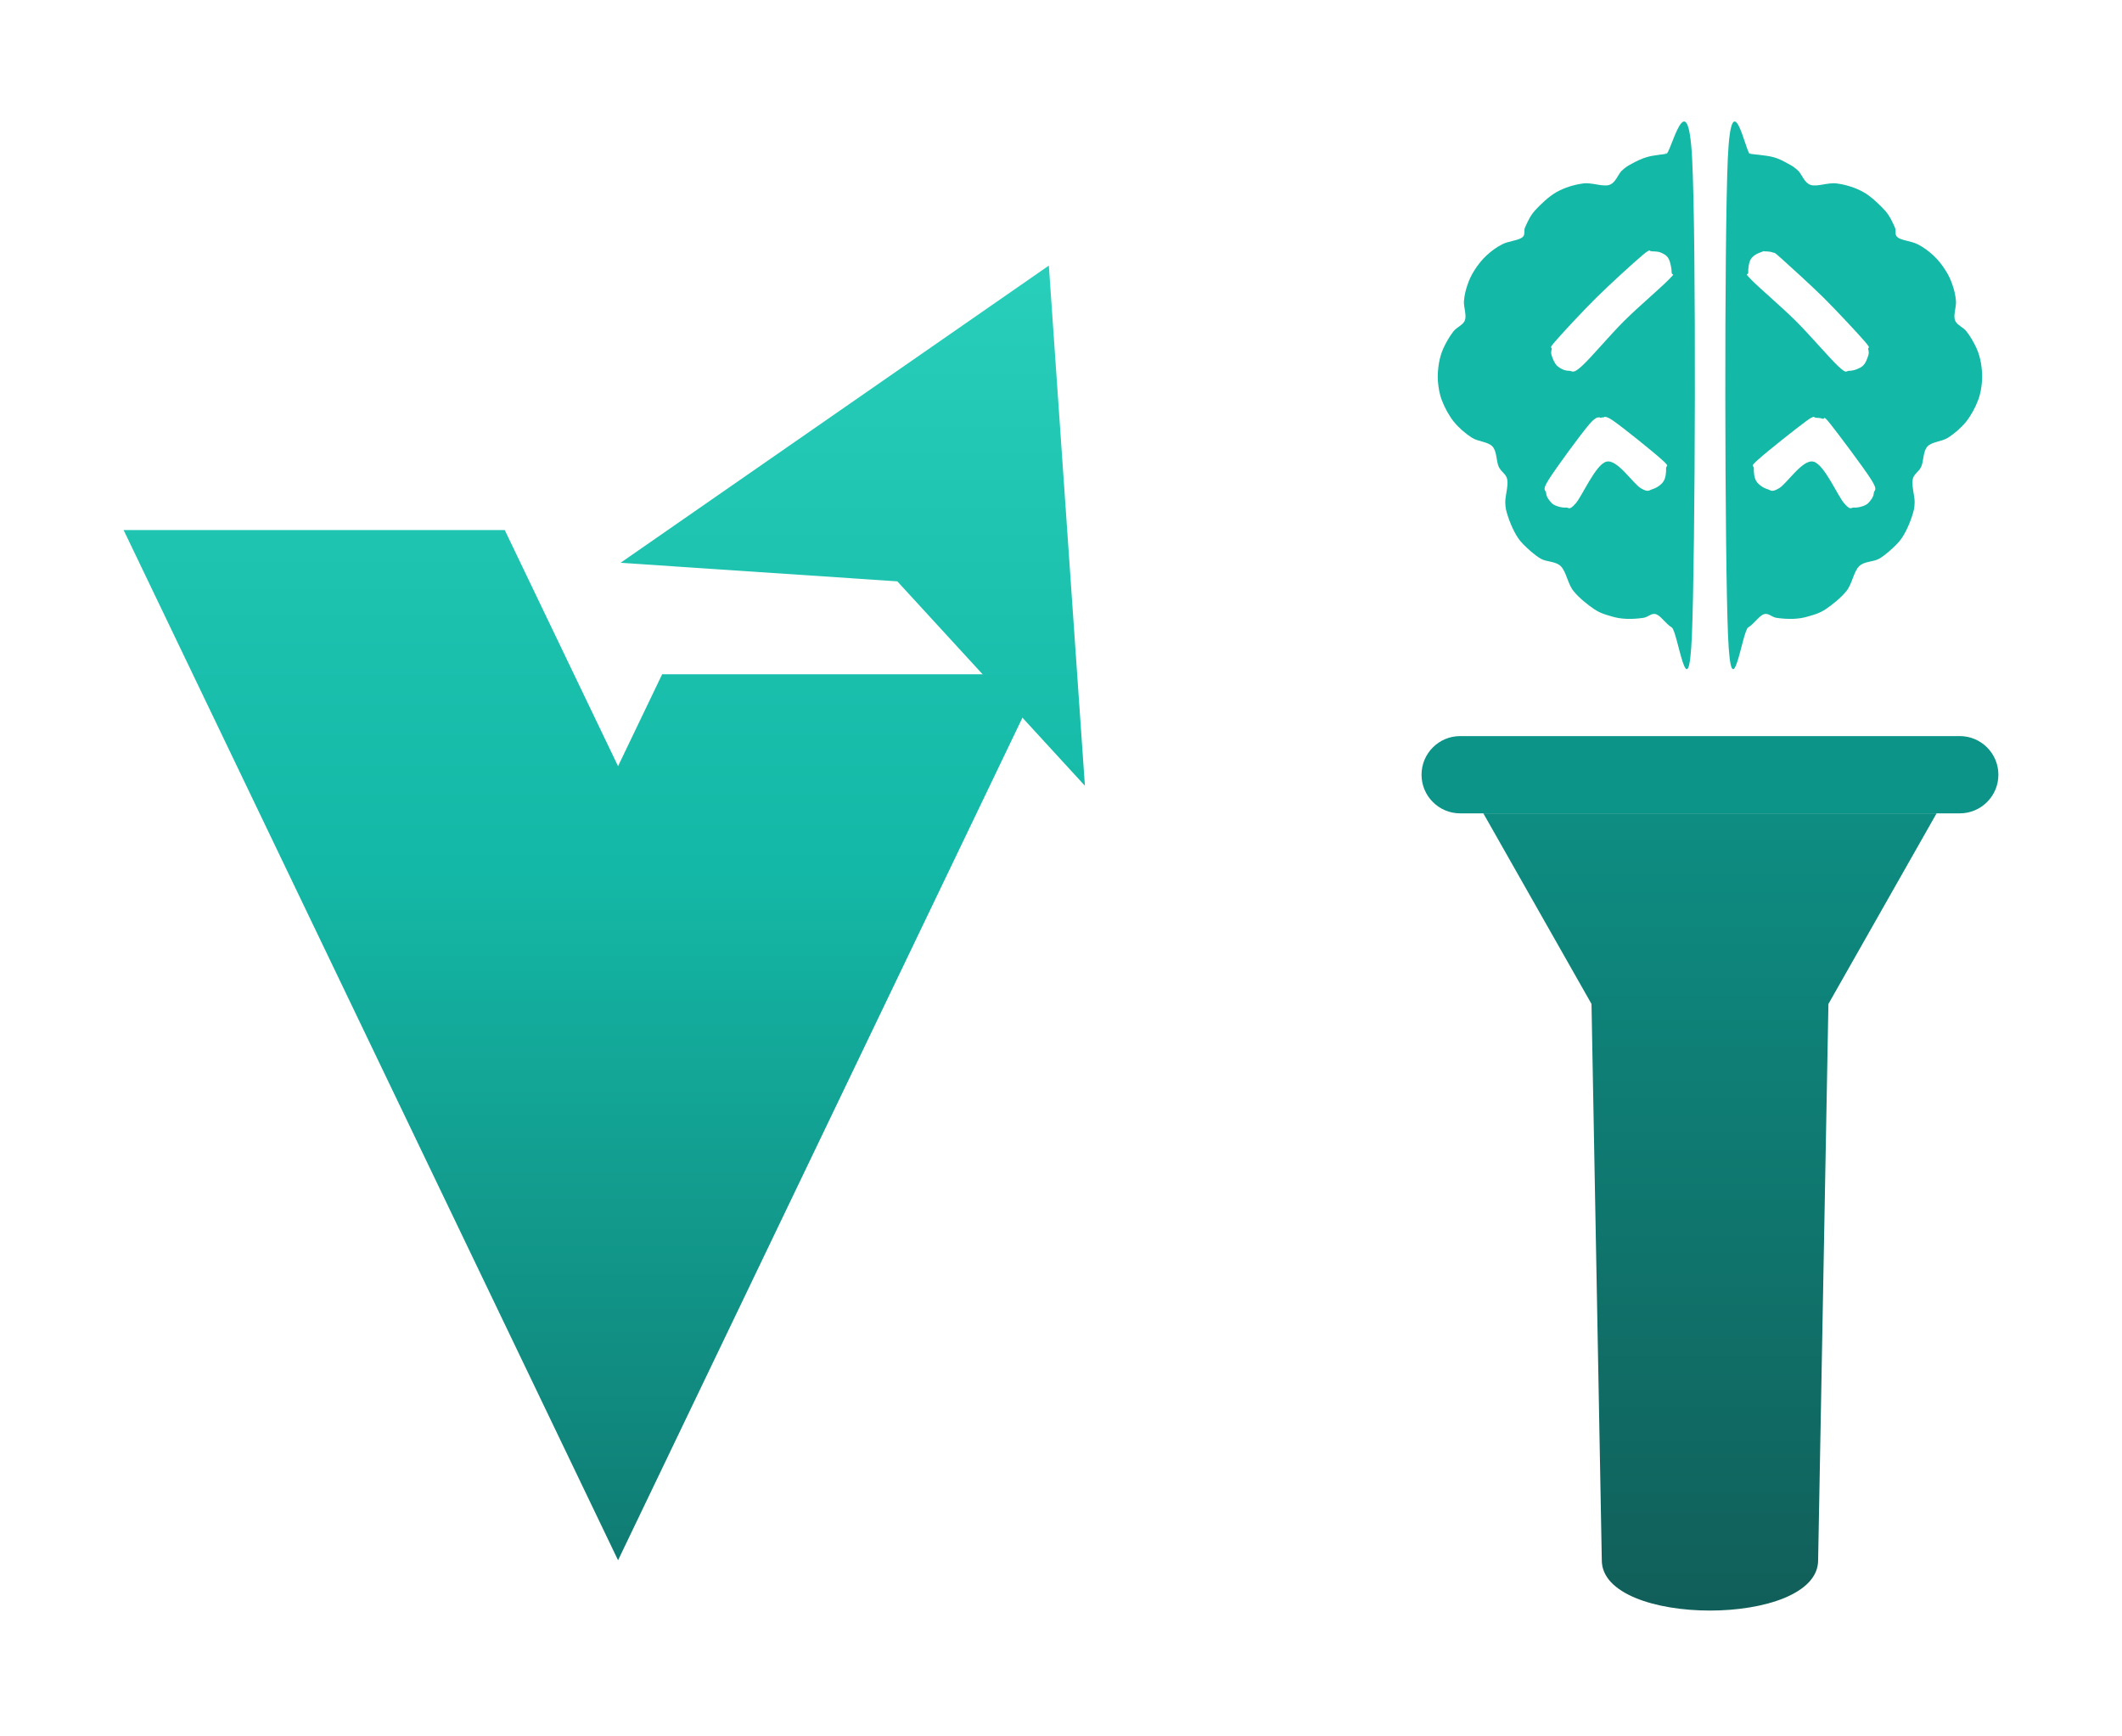
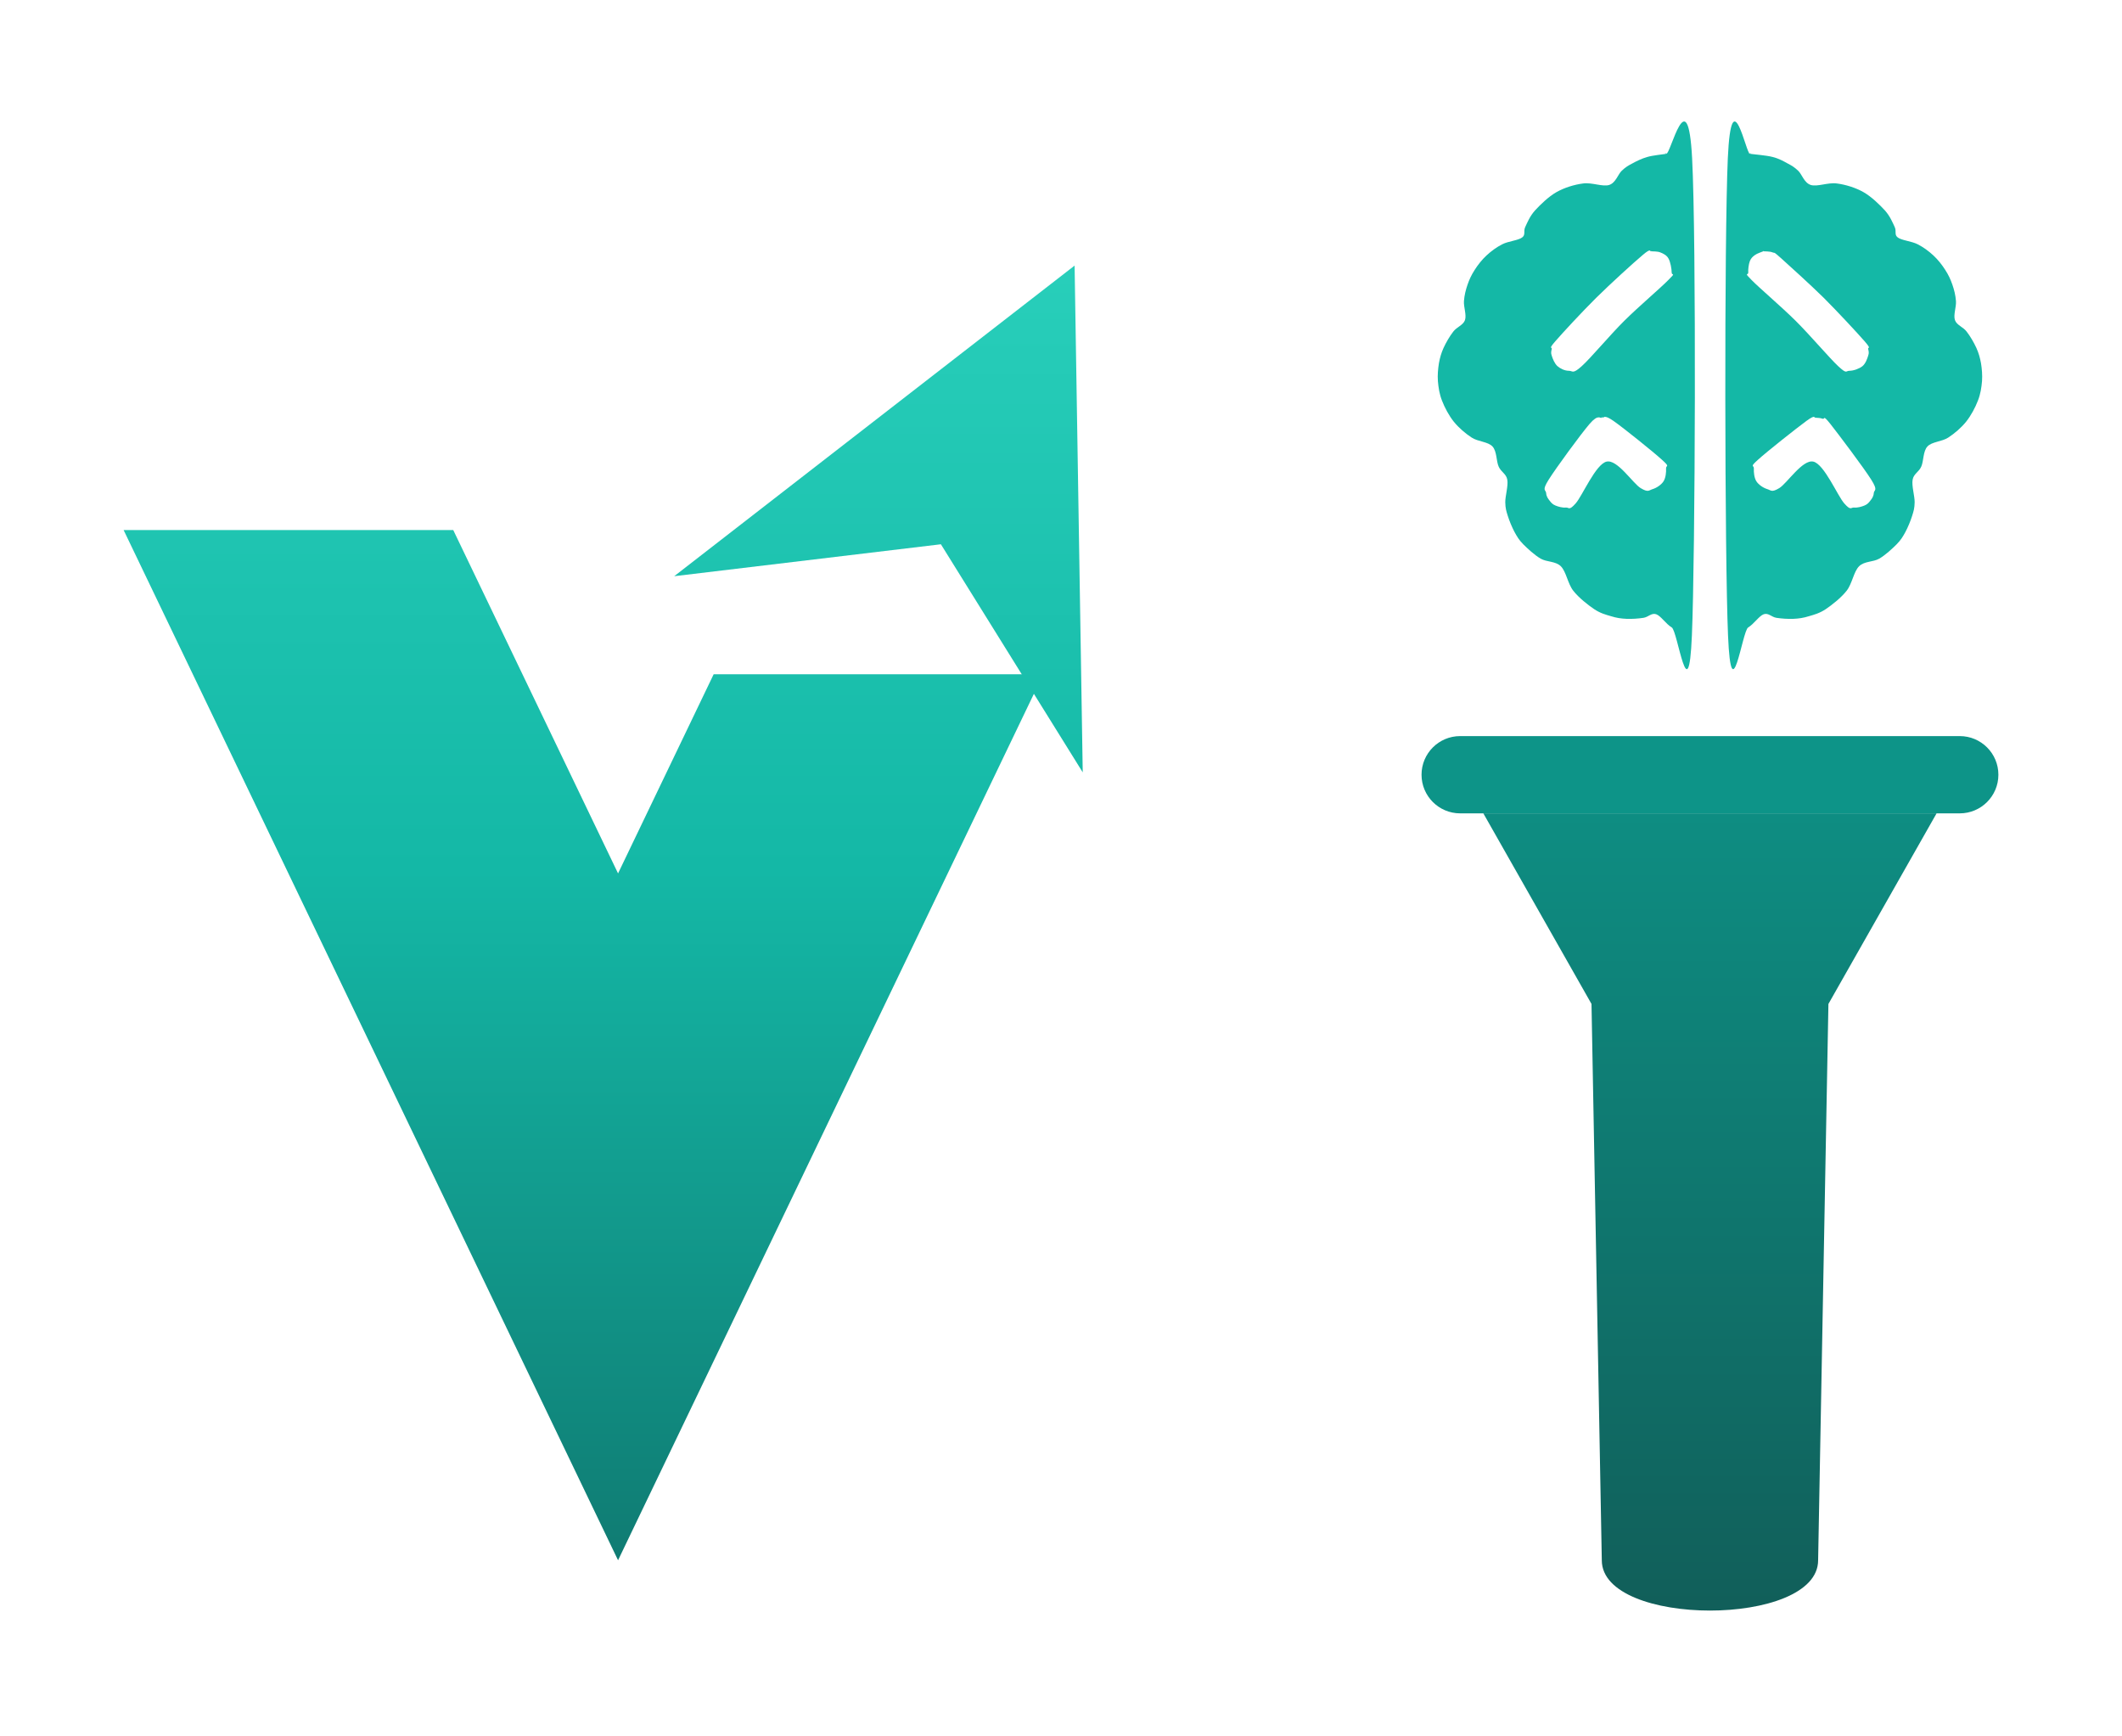
<svg xmlns="http://www.w3.org/2000/svg" viewBox="-116 -151.45 206 168.45" width="206" height="168.45" role="img" aria-label="Vriddhi Institutions">
  <defs>
    <linearGradient id="gradV" gradientUnits="userSpaceOnUse" x1="-20" y1="-140" x2="-20" y2="6">
      <stop offset="0" stop-color="#2dd4bf" />
      <stop offset="0.5" stop-color="#14b8a6" />
      <stop offset="1" stop-color="#0f766e" />
    </linearGradient>
    <linearGradient id="gradTorch" gradientUnits="userSpaceOnUse" x1="0" y1="-84" x2="0" y2="6">
      <stop offset="0" stop-color="#0d9488" />
      <stop offset="1" stop-color="#115e59" />
    </linearGradient>
    <linearGradient id="gradBrain" gradientUnits="userSpaceOnUse" x1="0" y1="-145" x2="0" y2="-88">
      <stop offset="0" stop-color="#5eead4" />
      <stop offset="1" stop-color="#14b8a6" />
    </linearGradient>
    <filter id="softShadow" x="-35%" y="-35%" width="170%" height="170%" color-interpolation-filters="sRGB">
      <feDropShadow dx="0" dy="6" stdDeviation="6" flood-color="#0f172a" flood-opacity="0.2" />
    </filter>
    <filter id="liftShadow" x="-35%" y="-35%" width="170%" height="170%" color-interpolation-filters="sRGB">
      <feDropShadow dx="0" dy="11" stdDeviation="13" flood-color="#0f172a" flood-opacity="0.3" />
    </filter>
  </defs>
  <g class="vriddhi-mark">
-     <path d="M -104 -100 L -56 0 L -14.72 -86 L -51.72 -86 L -56 -77.08 L -67 -100 Z" fill="url(#gradV)" />
-     <path d="M -14.18 -125.67 L -10.68 -75.18 L -28.89 -95.02 L -55.76 -96.82 Z" fill="url(#gradV)" />
+     <path d="M -104 -100 L -56 0 L -14.72 -86 L -46.72 -86 L -56 -66.67 L -72 -100 Z" fill="url(#gradV)" />
+     <path d="M -11.68 -125.67 L -10.89 -76.48 L -24.66 -98.62 L -50.55 -95.52 Z" fill="url(#gradV)" />
    <path d="M 39.5 0 L 38.5 -54 L 28 -72.5 L 72 -72.5 L 61.5 -54 L 60.5 0 C 60.5 6.51 39.5 6.51 39.5 0 Z" fill="url(#gradTorch)" />
    <path d="M 25.75 -80 H 74.25 A 3.75 3.75 0 0 1 78 -76.25 V -76.25 A 3.75 3.75 0 0 1 74.25 -72.5 H 25.75 A 3.75 3.75 0 0 1 22 -76.25 V -76.25 A 3.75 3.75 0 0 1 25.75 -80 Z" fill="#0d9488" />
    <g transform="translate(50 -86.03) scale(1.09)">
      <path fill-rule="evenodd" fill="url(#gradBrain)" d="M -3.89 -46.32 C -3.51 -46.25 -1.97 -53.09 -1.59 -45.93 C -1.21 -38.78 -1.31 -10.37 -1.61 -3.41 C -1.91 3.56 -2.87 -3.82 -3.4 -4.14 C -3.93 -4.46 -4.37 -5.17 -4.79 -5.32 C -5.21 -5.46 -5.48 -5.07 -5.92 -5 C -6.37 -4.93 -6.95 -4.89 -7.43 -4.91 C -7.91 -4.93 -8.32 -4.99 -8.8 -5.14 C -9.28 -5.28 -9.75 -5.4 -10.31 -5.77 C -10.87 -6.15 -11.68 -6.78 -12.18 -7.42 C -12.67 -8.05 -12.8 -9.11 -13.28 -9.59 C -13.76 -10.06 -14.52 -9.95 -15.08 -10.27 C -15.64 -10.6 -16.24 -11.16 -16.63 -11.55 C -17.02 -11.95 -17.18 -12.23 -17.41 -12.65 C -17.63 -13.06 -17.86 -13.62 -18 -14.06 C -18.14 -14.5 -18.22 -14.75 -18.23 -15.29 C -18.24 -15.83 -17.95 -16.77 -18.05 -17.3 C -18.14 -17.83 -18.6 -17.97 -18.82 -18.47 C -19.04 -18.96 -18.97 -19.83 -19.37 -20.26 C -19.77 -20.69 -20.65 -20.68 -21.22 -21.05 C -21.79 -21.42 -22.37 -21.92 -22.81 -22.46 C -23.25 -23.01 -23.63 -23.73 -23.86 -24.33 C -24.1 -24.93 -24.18 -25.51 -24.23 -26.07 C -24.27 -26.62 -24.22 -27.17 -24.14 -27.67 C -24.05 -28.16 -23.94 -28.56 -23.73 -29.03 C -23.51 -29.51 -23.18 -30.08 -22.86 -30.49 C -22.54 -30.91 -21.98 -31.06 -21.82 -31.51 C -21.66 -31.97 -21.95 -32.68 -21.91 -33.21 C -21.87 -33.73 -21.75 -34.21 -21.59 -34.67 C -21.43 -35.14 -21.23 -35.56 -20.95 -35.99 C -20.67 -36.43 -20.31 -36.89 -19.9 -37.27 C -19.49 -37.65 -19.02 -38 -18.49 -38.27 C -17.96 -38.54 -17.07 -38.61 -16.73 -38.87 C -16.39 -39.12 -16.64 -39.41 -16.45 -39.81 C -16.26 -40.21 -16.05 -40.75 -15.59 -41.27 C -15.12 -41.78 -14.39 -42.5 -13.67 -42.91 C -12.96 -43.31 -12.08 -43.58 -11.3 -43.68 C -10.51 -43.79 -9.54 -43.36 -8.97 -43.55 C -8.39 -43.74 -8.19 -44.5 -7.86 -44.81 C -7.52 -45.13 -7.32 -45.25 -6.94 -45.45 C -6.56 -45.66 -6.08 -45.9 -5.58 -46.04 C -5.07 -46.19 -4.18 -46.27 -3.89 -46.32 C -3.61 -46.36 -4.27 -46.38 -3.89 -46.32 Z M 3.57 -46.32 C 3.9 -46.27 5.01 -46.19 5.58 -46.04 C 6.14 -45.9 6.56 -45.66 6.94 -45.45 C 7.32 -45.25 7.52 -45.13 7.86 -44.81 C 8.19 -44.5 8.39 -43.74 8.97 -43.55 C 9.54 -43.36 10.51 -43.79 11.3 -43.68 C 12.08 -43.58 12.96 -43.31 13.67 -42.91 C 14.39 -42.5 15.12 -41.78 15.59 -41.27 C 16.05 -40.75 16.26 -40.21 16.45 -39.81 C 16.64 -39.41 16.39 -39.12 16.73 -38.87 C 17.07 -38.61 17.96 -38.54 18.49 -38.27 C 19.02 -38 19.49 -37.65 19.9 -37.27 C 20.31 -36.89 20.67 -36.43 20.95 -35.99 C 21.23 -35.56 21.43 -35.14 21.59 -34.67 C 21.75 -34.21 21.87 -33.73 21.91 -33.21 C 21.95 -32.68 21.66 -31.97 21.82 -31.51 C 21.98 -31.06 22.54 -30.91 22.86 -30.49 C 23.18 -30.08 23.51 -29.51 23.73 -29.03 C 23.94 -28.56 24.05 -28.16 24.14 -27.67 C 24.22 -27.17 24.27 -26.62 24.23 -26.07 C 24.18 -25.51 24.1 -24.93 23.86 -24.33 C 23.63 -23.73 23.25 -23.01 22.81 -22.46 C 22.37 -21.92 21.79 -21.42 21.22 -21.05 C 20.65 -20.68 19.77 -20.69 19.37 -20.26 C 18.97 -19.83 19.04 -18.96 18.82 -18.47 C 18.6 -17.97 18.14 -17.83 18.05 -17.3 C 17.95 -16.77 18.24 -15.83 18.23 -15.29 C 18.22 -14.75 18.14 -14.5 18 -14.06 C 17.86 -13.62 17.63 -13.06 17.41 -12.65 C 17.18 -12.23 17.02 -11.95 16.63 -11.55 C 16.24 -11.16 15.64 -10.6 15.08 -10.27 C 14.52 -9.95 13.76 -10.06 13.28 -9.59 C 12.8 -9.11 12.67 -8.05 12.18 -7.42 C 11.68 -6.78 10.87 -6.15 10.31 -5.77 C 9.75 -5.4 9.28 -5.28 8.8 -5.14 C 8.32 -4.99 7.91 -4.93 7.43 -4.91 C 6.95 -4.89 6.37 -4.93 5.92 -5 C 5.48 -5.07 5.21 -5.46 4.79 -5.32 C 4.37 -5.17 3.93 -4.46 3.4 -4.14 C 2.87 -3.82 1.91 3.56 1.61 -3.41 C 1.31 -10.37 1.27 -38.78 1.59 -45.93 C 1.92 -53.09 3.23 -46.25 3.56 -46.32 C 3.89 -46.38 3.23 -46.36 3.57 -46.32 Z M -5.25 -37.64 C -5.37 -37.58 -5.18 -38 -5.99 -37.31 C -6.81 -36.62 -8.83 -34.78 -10.13 -33.5 C -11.43 -32.21 -13.11 -30.39 -13.77 -29.63 C -14.43 -28.87 -14.04 -29.15 -14.09 -28.94 C -14.14 -28.72 -14.18 -28.59 -14.09 -28.34 C -14.01 -28.08 -13.84 -27.64 -13.58 -27.41 C -13.33 -27.19 -12.93 -27 -12.57 -27 C -12.21 -27 -12.24 -26.67 -11.42 -27.41 C -10.59 -28.16 -8.92 -30.17 -7.63 -31.45 C -6.34 -32.73 -4.39 -34.38 -3.69 -35.1 C -2.98 -35.81 -3.41 -35.43 -3.41 -35.75 C -3.41 -36.06 -3.52 -36.69 -3.69 -36.99 C -3.85 -37.29 -4.16 -37.44 -4.42 -37.54 C -4.68 -37.65 -5.1 -37.62 -5.24 -37.64 C -5.38 -37.65 -5.12 -37.69 -5.25 -37.64 Z M 4.75 -37.64 C 4.63 -37.58 4.21 -37.46 4.01 -37.31 C 3.81 -37.17 3.65 -37.02 3.55 -36.76 C 3.45 -36.5 3.39 -36.02 3.41 -35.75 C 3.43 -35.47 2.98 -35.81 3.69 -35.1 C 4.39 -34.38 6.34 -32.73 7.63 -31.45 C 8.92 -30.17 10.62 -28.16 11.42 -27.41 C 12.22 -26.67 12.07 -27 12.43 -27 C 12.79 -27 13.31 -27.19 13.58 -27.41 C 13.86 -27.64 14.01 -28.08 14.09 -28.34 C 14.18 -28.59 14.14 -28.72 14.09 -28.94 C 14.04 -29.15 14.43 -28.87 13.77 -29.63 C 13.11 -30.39 11.36 -32.27 10.13 -33.5 C 8.89 -34.72 7.11 -36.32 6.36 -37 C 5.6 -37.67 5.85 -37.44 5.58 -37.54 C 5.31 -37.65 4.9 -37.62 4.76 -37.64 C 4.62 -37.65 4.88 -37.69 4.75 -37.64 Z M -9.61 -22.82 C -9.8 -22.73 -9.93 -23.18 -10.72 -22.27 C -11.51 -21.35 -13.72 -18.33 -14.36 -17.31 C -15.01 -16.28 -14.61 -16.42 -14.59 -16.11 C -14.57 -15.79 -14.41 -15.6 -14.27 -15.42 C -14.13 -15.23 -14 -15.1 -13.76 -15 C -13.52 -14.9 -13.14 -14.79 -12.84 -14.82 C -12.54 -14.85 -12.57 -14.5 -11.96 -15.19 C -11.36 -15.87 -10.18 -18.68 -9.21 -18.91 C -8.25 -19.14 -6.86 -16.96 -6.17 -16.55 C -5.49 -16.14 -5.44 -16.36 -5.11 -16.46 C -4.77 -16.56 -4.34 -16.84 -4.14 -17.15 C -3.94 -17.45 -3.89 -17.98 -3.91 -18.3 C -3.93 -18.62 -3.5 -18.38 -4.28 -19.08 C -5.06 -19.79 -7.71 -21.92 -8.6 -22.54 C -9.49 -23.16 -9.44 -22.77 -9.61 -22.82 C -9.77 -22.86 -9.42 -22.91 -9.61 -22.82 Z M 9.39 -22.82 C 9.26 -22.77 9.45 -23.16 8.6 -22.54 C 7.75 -21.92 5.06 -19.79 4.28 -19.08 C 3.5 -18.38 3.93 -18.62 3.91 -18.3 C 3.89 -17.98 3.94 -17.45 4.14 -17.15 C 4.34 -16.84 4.77 -16.56 5.11 -16.46 C 5.44 -16.36 5.49 -16.14 6.17 -16.55 C 6.86 -16.96 8.25 -19.14 9.21 -18.91 C 10.18 -18.68 11.36 -15.87 11.96 -15.19 C 12.57 -14.5 12.54 -14.85 12.84 -14.82 C 13.14 -14.79 13.52 -14.9 13.76 -15 C 14 -15.1 14.13 -15.23 14.27 -15.42 C 14.41 -15.6 14.57 -15.79 14.59 -16.11 C 14.61 -16.42 15.01 -16.28 14.36 -17.31 C 13.72 -18.33 11.44 -21.36 10.72 -22.27 C 10 -23.17 10.26 -22.63 10.03 -22.73 C 9.81 -22.82 9.5 -22.8 9.39 -22.82 C 9.29 -22.83 9.52 -22.86 9.39 -22.82 Z" />
    </g>
  </g>
</svg>
